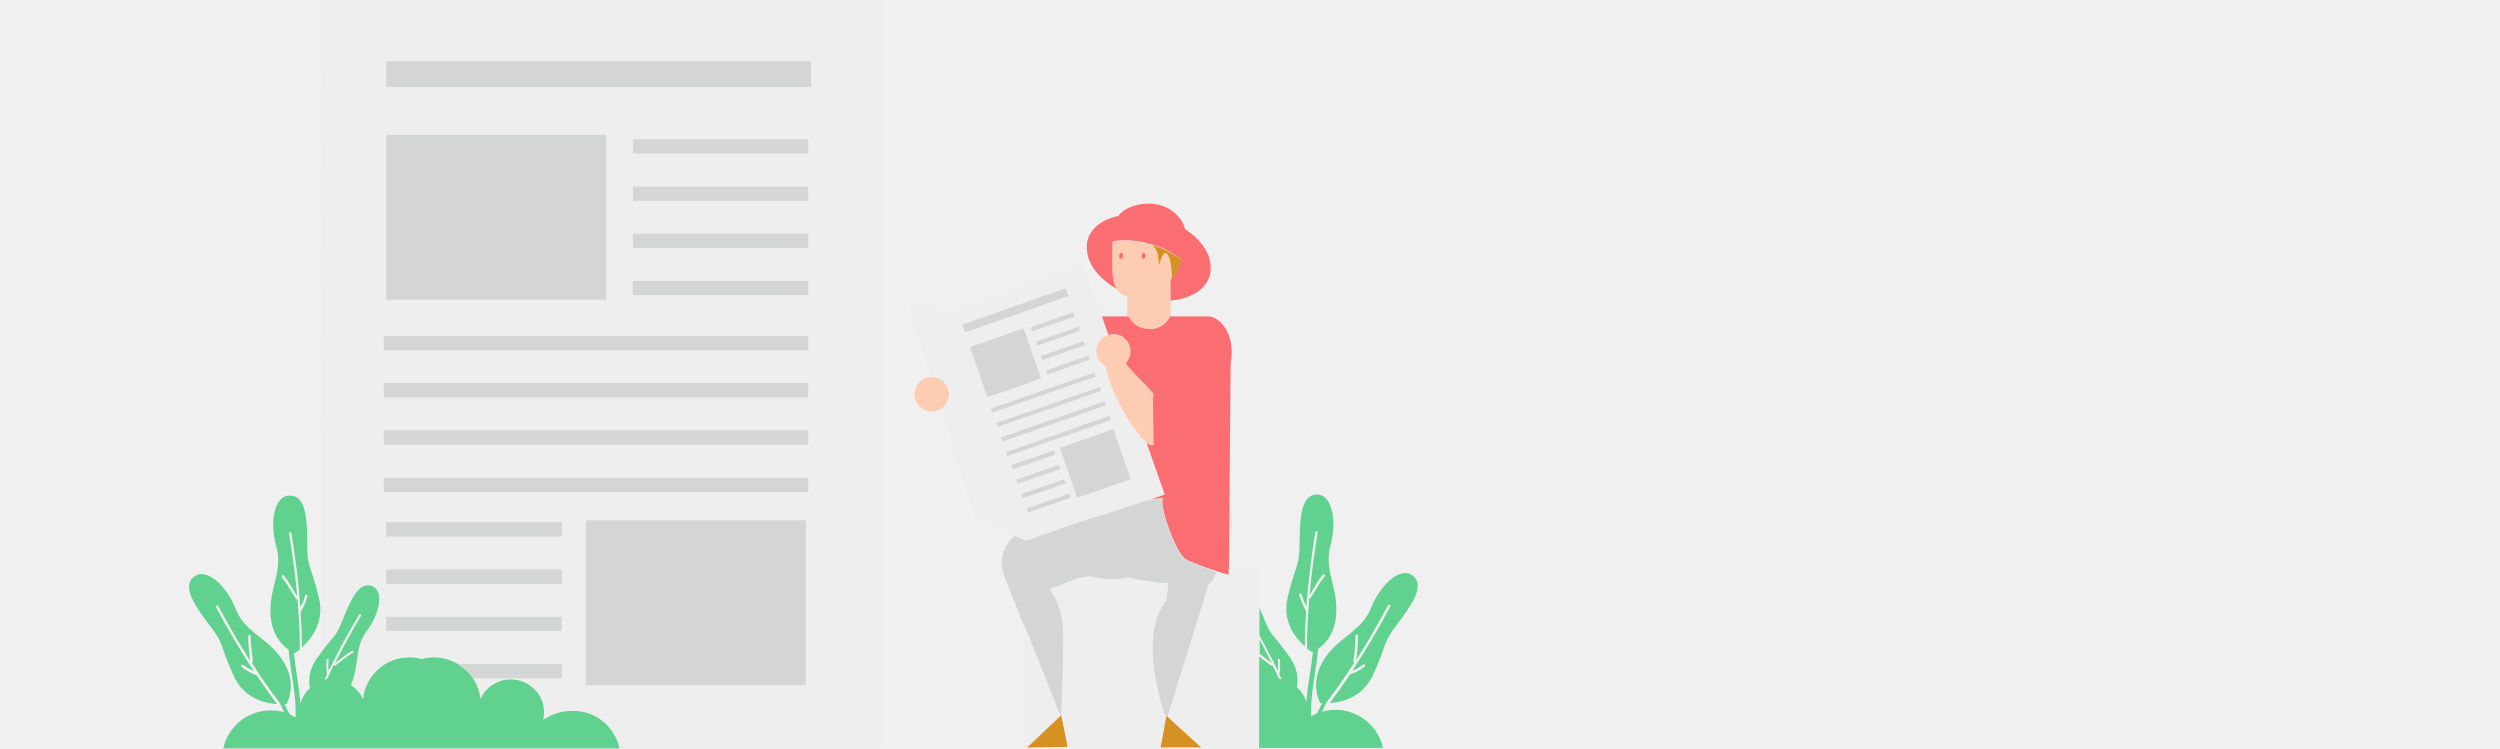
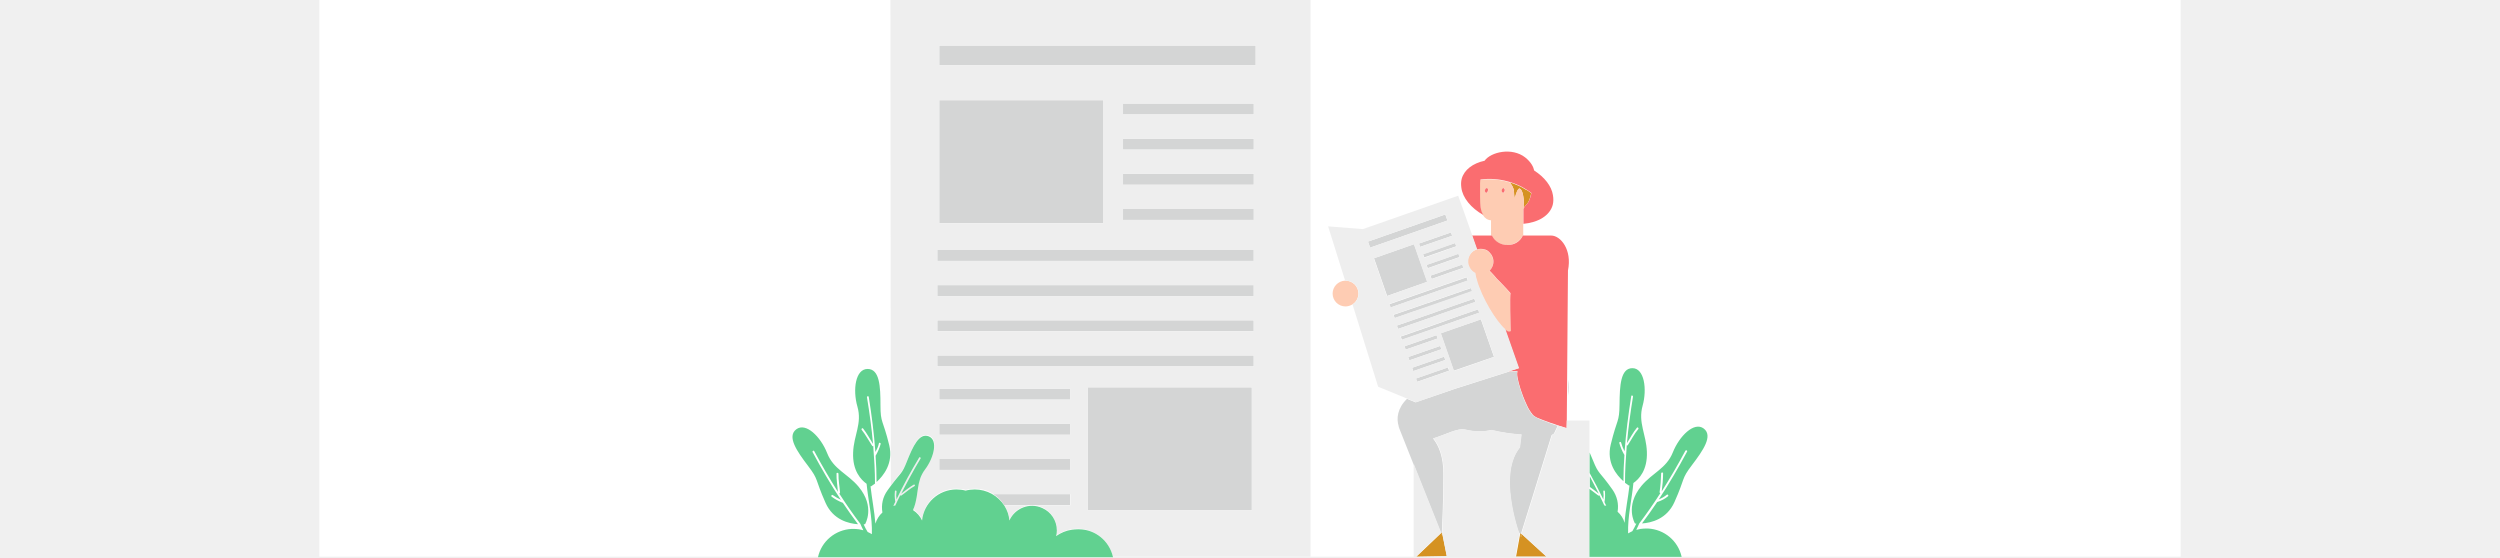
- <svg xmlns="http://www.w3.org/2000/svg" version="1.1" id="Layer_1" x="0px" y="0px" viewBox="0 0 953 285.3" style="enable-background:new 0 0 953 285.3;" xml:space="preserve">
+ <svg xmlns="http://www.w3.org/2000/svg" version="1.1" x="0px" y="0px" viewBox="0 0 1280 285.3" style="enable-background:new 0 0 1280 285.3;" xml:space="preserve">
  <style type="text/css">
- 	.st0{fill:#D59222;}
- 	.st1{fill:#FECCB3;}
- 	.st2{fill:#FA6D70;}
- 	.st3{fill:#D4D5D5;}
- 	.st4{fill:#EEEEEE;}
- 	.st5{fill:#61D190;}
+ 	.st0{fill:#FFFFFF;}
+ 	.st1{fill:#D59222;}
+ 	.st2{fill:#FECCB3;}
+ 	.st3{fill:#FA6D70;}
+ 	.st4{fill:#D4D5D5;}
+ 	.st5{fill:#EEEEEE;}
+ 	.st6{fill:#61D190;}
</style>
-   <path id="color_6" class="st0" d="M445,274.9l0.4-1.4l12.7,11.6h-15.7l2.1-11.6C444.8,274.4,445,274.9,445,274.9z M444.5,273.5  c0.3,0.9,0.5,1.4,0.5,1.4l0.4-1.4l-0.8-0.7L444.5,273.5z M447.8,101.1c0,1.8-0.4,3.6-1.2,5.2c0.8-1.6,2-1.5,3.1-5.1  c0.2-0.8,0.4-1.5,0.6-2.3c-0.8-0.6-1.6-1.2-2.5-1.7V101.1z M444.5,96.6c2.3,1.3,2.1,9.7,2.1,9.7c0.8-1.6,1.2-3.4,1.2-5.2v-3.8  c-2.6-1.7-5.5-3-8.5-3.9c2.1,2.5,2.2,4.3,2.2,5.4c0,0.9,0.1,1.8,0.3,2.7h0.1C442.2,100.5,443.3,95.9,444.5,96.6z M404.8,273.7  l0.1,0.1l-0.1-0.5V273.7z M404.2,272.7l-0.4,0.4c0.3,0.2,0.5,0.3,0.8,0.5L404.2,272.7z M404.8,273.9l-0.1-0.2  c-0.3-0.2-0.5-0.3-0.8-0.5l-12.5,11.9l15.7-0.3l-2.2-11l-0.1-0.1V273.9z M404.8,273.7v-0.4l-0.2-0.8l-0.3,0.3L404.8,273.7z   M404.8,273.9v-0.2c-0.1,0-0.1,0-0.1-0.1l0,0L404.8,273.9z" />
-   <path id="color_5" class="st1" d="M444.5,96.6c-1.2-0.7-2.5,3.9-2.7,4.8l0,0c-0.2-0.9-0.3-1.7-0.3-2.6c0-1.1-0.1-2.8-2.2-5.4  l-1.1-0.3c-4.6-1.3-9.3-1.6-14-1c-0.1,0.6-0.2,1.3-0.2,1.9v7.1c0,3.6,0.2,6.9,1.6,9.1c0.9,1.5,2.4,2.5,4.1,2.6v7.8h0.4  c1.4,3.1,4.5,5,7.9,4.8c3.4,0.1,6.5-1.8,7.9-4.8h0.3v-13.5c0.2-0.2,0.3-0.5,0.4-0.8C446.6,106.3,446.8,97.9,444.5,96.6z M427.2,98.7  c-0.4,0-0.7-0.6-0.6-1.3c0.1-0.7,0.4-1.2,0.9-1.1s0.7,0.6,0.6,1.3S427.8,98.7,427.2,98.7z M435.9,98.7c-0.4,0-0.7-0.6-0.6-1.3  c0.1-0.7,0.4-1.2,0.9-1.1s0.7,0.6,0.6,1.3C436.7,98.3,436.2,98.7,435.9,98.7L435.9,98.7z M361.8,150.3c0,2.3-1.2,4.4-3.1,5.6  c-1.1,0.6-2.3,1-3.5,1c-3.6,0-6.6-2.9-6.6-6.6l0,0l0,0c0-3.5,2.8-6.4,6.3-6.6h0.3C358.8,143.7,361.7,146.6,361.8,150.3L361.8,150.3  L361.8,150.3z M439.8,169.7c-0.5,0.3-1,0.3-1.5,0.1c-0.4-0.2-0.9-0.6-1.5-1c-4.7-4-12.1-16.1-14.6-25.3c-0.3-1.2-0.6-2.4-0.8-3.6  c-0.5-0.2-0.9-0.5-1.3-0.8c-2.8-2.3-3.2-6.4-0.9-9.2l0,0l0.1-0.1c0.7-1,1.8-1.7,3-2c1.3-0.4,2.8-0.4,4.1,0c0.8,0.2,1.5,0.6,2.1,1.2  c0.4,0.4,0.8,0.8,1.1,1.2c0.3,0.5,0.6,1,0.8,1.5c0.9,2.2,0.4,4.7-1.1,6.5c-0.1,0.2-0.3,0.3-0.4,0.5c2,2,3.7,4.1,3.7,4.1  s3.7,3.6,7,7.4C439.4,152.2,439.7,165.9,439.8,169.7L439.8,169.7z" />
-   <path id="color_4" class="st2" d="M425.7,110.1c-6.4-3.6-10.7-8.9-11.3-14.1l0,0c-0.2-1.5-0.2-3,0.2-4.5c1.3-4.6,5.7-7.9,11.7-9.2  c3.2-4.5,14-7,20.8-1.7c3,2.4,4.2,4.8,4.6,6.7c5.3,3.4,8.9,8,9.6,12.6c0.3,1.7,0.3,3.4-0.1,5c-1.5,5.5-7.4,9-15,9.7V107  c0.2-0.2,0.3-0.5,0.4-0.8c0.8-1.6,2-1.5,3.1-5.1c0.2-0.8,0.4-1.5,0.6-2.3c-0.8-0.6-1.6-1.2-2.5-1.7c-2.6-1.7-5.5-3-8.5-3.9l-1.1-0.3  c-4.6-1.3-9.3-1.6-14-1c-0.1,0.6-0.2,1.3-0.2,1.9v7.1C424,104.7,424.3,108,425.7,110.1z M460.5,120.6H446c-1.4,3.1-4.5,5-7.9,4.8  c-3.4,0.1-6.5-1.8-7.9-4.8h-10.3l0.5,1.4l2,5.7c1.3-0.4,2.8-0.4,4.1,0c0.8,0.2,1.5,0.6,2.1,1.2c0.4,0.4,0.8,0.8,1.1,1.2  c0.3,0.5,0.6,1,0.8,1.5c0.9,2.2,0.4,4.7-1.1,6.5c-0.1,0.2-0.3,0.3-0.4,0.5c2,2,3.7,4.1,3.7,4.1s3.7,3.6,7,7.4  c-0.4,2,0,15.6,0.1,19.4c-0.5,0.3-1,0.3-1.5,0.1c-0.4-0.2-0.9-0.6-1.5-1l6.6,18.8l0.4,1.1l-5.2,1.7l4.6-0.3c0,0.4,0,0.9-0.1,1.3  c-0.1,2.1,1.2,6.9,2.9,11.4c0.6,1.6,1.3,3.2,2,4.7c0.8,1.9,1.9,3.6,3.2,5.2c0.9,0.8,2,1.4,3.2,1.8c0.6,0.3,1.3,0.5,2,0.8  c1.1,0.4,2.3,0.9,3.5,1.3c1.6,0.5,3.1,1,4.4,1.5c2.4,0.8,4.2,1.3,4.2,1.3v-4l0.6-76.7C471.2,127.8,465.2,120.6,460.5,120.6z   M435.8,98.7c0.4,0,0.8-0.5,0.9-1.1c0.1-0.5-0.1-1.1-0.6-1.3c-0.4-0.1-0.8,0.5-0.9,1.1C435.1,97.9,435.4,98.5,435.8,98.7z   M427.5,96.3c-0.4,0-0.8,0.5-0.9,1.1c-0.1,0.5,0.1,1.1,0.6,1.3c0.4,0.1,0.8-0.5,0.9-1.1C428.2,97,428,96.3,427.5,96.3z" />
-   <path id="color_3" class="st3" d="M456.3,215.3c-0.7-0.3-1.4-0.5-2-0.8c-1.1-0.5-2.2-1.1-3.2-1.8c-1.3-1.6-2.4-3.3-3.2-5.2  c-0.8-1.5-1.4-3.1-2-4.7c-1.7-4.6-3-9.3-2.9-11.4c0-0.4,0-0.9,0.1-1.3l-4.6,0.3l-10.7,3.4l-7.2,2.3l-9.4,3L391,206l-4.3-1.8  c-4.9,4.7-5.6,10.2-4.2,14.2l0,0v0.1c0.1,0.3,0.3,0.7,0.4,1c-0.4-0.8-0.9-2-0.9-2l7.9,19.9l14.1,35.4l0.3-0.3l0.2,0.8  c0.1-3,0.9-18.3,0.8-30.8c0-8.6-2.3-14.3-5.3-18c6.4-1.9,12.6-5.5,16.5-4.5c4.4,1.1,9,1.2,13.4,0.2c5,1.2,10.1,2,15.3,2.3  c-0.3,2.5-0.6,4.8-0.8,6.6c-3.1,3.8-5.3,9.6-5.2,18.4c0,1.4,0.1,2.9,0.2,4.3c0.7,7.4,2.3,14.6,4.7,21.6l0.1-0.7l0.8,0.7l7.1-22.8  l8.6-27.8l1.2-0.8c0,0,0.8-1.5,1.9-4c-1.3-0.4-2.9-0.9-4.4-1.5C458.7,216.2,457.5,215.7,456.3,215.3z M383.2,219.7  c0,0.1,0.1,0.2,0.1,0.3S383.3,220,383.2,219.7L383.2,219.7z M469.1,202.6v-8.3C469.6,197.1,469.6,199.8,469.1,202.6z M407.4,112.9  l-39.6,13.9l-1.1-3.1l39.6-13.9L407.4,112.9z M392.8,124.7l16.4-5.7l0.6,1.7l-16.4,5.7L392.8,124.7z M408.7,125.3l2.5-0.9l0.6,1.7  l-4.1,1.4l-1.2,0.4l-11.1,3.9l-0.6-1.7l13.4-4.7L408.7,125.3z M407.1,132l5.9-2.1l0.6,1.7l-6.1,2.1l-5.4,1.9l-4.8,1.7l-0.6-1.7  l6.7-2.3L407.1,132z M408.5,137.7l6.5-2.3l0.6,1.7l-6.7,2.3l-5.6,2l-4,1.4l-0.6-1.7l3.8-1.3L408.5,137.7z M401.8,171.6l0.6,1.7  L386,179l-0.6-1.7L401.8,171.6z M387.9,184.5l-0.6-1.7l16.4-5.7l0.6,1.7L387.9,184.5z M389.9,190l-0.6-1.7l16.4-5.7l0.6,1.7  L389.9,190z M391.8,195.5l-0.6-1.7l16.4-5.7l0.6,1.7L391.8,195.5z M407.5,147.2l-29.1,10.2l-0.2,0.1v-0.1l-0.6-1.6l28.6-10l3.8-1.3  l7.2-2.5l0.6,1.7l-7.4,2.6L407.5,147.2z M388,160.2l-7.7,2.7l-0.6-1.7l5.3-1.8l12.1-4.2h0.1l14.1-4.9l0.3-0.1l7.8-2.7l0.4,1.2  l0.2,0.5l-0.6,0.2l-6.3,2.2l-1,0.4l-12.9,4.5l-0.6,0.2L388,160.2z M382,168.4l-0.6-1.7l13.8-4.8l4.9-1.7l2.5-0.9l10-3.5l8.4-2.9  l0.6,1.7l-8.6,3l-9.2,3.2l-3.3,1.2l-1.4,0.5L382,168.4z M414,161.5l9-3.1l0.6,1.7l-9.1,3.2L384,174l-0.6-1.7l1.3-0.4l16-5.6  L414,161.5z M397,144.3l-20,7l-0.2,0.1l-0.4,0.1l-0.1-0.2v-0.1l-6.6-19l20.5-7.2L397,144.3z M415.2,166.7l9.2-3.2l6.7,19.2  l-11.3,3.9l-9.3,3.2l-6.7-19.2L415.2,166.7z M147.2,23.3h162v10h-162L147.2,23.3L147.2,23.3z M241.2,53h67v5.6h-67L241.2,53  L241.2,53z M241.2,71h67v5.6h-67L241.2,71L241.2,71z M241.2,89h67v5.6h-67L241.2,89L241.2,89z M241.2,107h67v5.6h-67L241.2,107  L241.2,107z M147.2,199h67v5.6h-67V199z M147.2,217h67v5.6h-67V217z M147.2,235h67v5.6h-67V235z M174.9,253h39.3v5.6h-33.8  C179,256.3,177.1,254.4,174.9,253z M146.2,128h162v5.6h-162L146.2,128L146.2,128z M146.2,146h162v5.6h-162L146.2,146L146.2,146z   M146.2,164h162v5.6h-162L146.2,164L146.2,164z M146.2,182h162v5.6h-162L146.2,182L146.2,182z M231.2,114.3h-84v-63h84V114.3z   M223.2,198.3h84v63h-84L223.2,198.3L223.2,198.3z" />
-   <path id="color_2" class="st4" d="M468.5,215.3h11.6v70h-90v-48l14.1,35.4l-0.4,0.4L391.3,285l15.7-0.3l-2.2-11l-0.1-0.5  c0.1-3,0.9-18.3,0.8-30.8c0-8.6-2.3-14.3-5.3-18c6.4-1.9,12.6-5.5,16.5-4.5c4.4,1.1,9,1.2,13.4,0.2c5,1.2,10.1,2,15.3,2.3  c-0.3,2.5-0.6,4.8-0.8,6.6c-3.1,3.8-5.3,9.6-5.2,18.4c0,1.4,0.1,2.9,0.2,4.3c0.7,7.4,2.3,14.6,4.7,21.6l-2.1,11.6H458l-12.7-11.6  l7.1-22.8l8.6-27.8l1.2-0.8c0,0,0.8-1.5,1.9-4c2.4,0.8,4.2,1.3,4.2,1.3L468.5,215.3z M391.2,206l-4.3-1.8l-15.1-6.2l-13.1-42.1  c3.1-1.9,4-6,2.1-9.1c-1.2-1.9-3.3-3.1-5.6-3.1h-0.3l-8.7-27.8l17.8,1.4l48.8-17.1l7.2,20.3l0.5,1.4l2,5.7c-3.4,1-5.3,4.7-4.3,8.1  c0,0.1,0,0.2,0.1,0.2c0.4,1.2,1.1,2.2,2,3c0.4,0.3,0.8,0.6,1.3,0.8c0.1,1.2,0.4,2.4,0.8,3.6c2.5,9.1,9.9,21.3,14.6,25.3l6.6,18.8  l0.4,1.1l-5.2,1.7l-10.7,3.4l-7.2,2.3l-9.4,3L391.2,206z M419.7,148.6l-0.4-1.2l-7.8,2.7l-0.3,0.1l-14.1,4.9H397l-12.1,4.2l-5.3,1.8  l0.6,1.7l7.7-2.7l10.4-3.6l0.6-0.2l12.9-4.5l1-0.4l6.3-2.2l0.6-0.2V148.6z M431.2,182.7l-6.7-19.2l-9.2,3.2l-11.3,4l6.7,19.2  l9.3-3.2L431.2,182.7z M407.7,188.1l-16.4,5.7l0.6,1.7l16.4-5.7L407.7,188.1z M414.5,163.3l9.1-3.2l-0.6-1.7l-9,3.1l-13.4,4.7  l-16,5.6l-1.3,0.4l0.6,1.7L414.5,163.3z M401.8,171.6l-16.4,5.7l0.6,1.7l16.4-5.7L401.8,171.6z M421.1,152.9l-8.4,2.9l-10,3.5  l-2.5,0.9l-4.9,1.7l-13.8,4.8l0.6,1.7l17.2-6l1.4-0.5l3.3-1.2l9.2-3.2l8.6-3L421.1,152.9z M396.9,144.3l-6.7-19.2l-20.5,7.2l6.6,19  v0.1l0.1,0.2l0.4-0.1l0.2-0.1L396.9,144.3z M407.7,127.6l4.1-1.4l-0.6-1.7l-2.5,0.9l-0.5,0.2l-13.4,4.7l0.6,1.7l11.1-3.9  L407.7,127.6z M409.8,120.7l-0.6-1.7l-16.4,5.7l0.6,1.7L409.8,120.7z M397.3,137.4l4.8-1.7l5.4-1.9l6.1-2.1L413,130l-5.9,2.1  l-3.7,1.3l-6.7,2.3L397.3,137.4z M398.6,141.2l0.6,1.7l4-1.4l5.6-2l6.7-2.3l-0.6-1.7l-6.5,2.3l-6,2.1L398.6,141.2z M407.4,112.9  l-1.1-3.1l-39.6,13.9l1.1,3.1L407.4,112.9z M378.2,157.4l0.2-0.1l29.1-10.2l2.9-1l7.4-2.6l-0.6-1.7l-7.2,2.5l-3.8,1.3l-28.6,10  l0.6,1.6V157.4z M387.9,184.5l16.4-5.7l-0.6-1.7l-16.4,5.7L387.9,184.5z M389.3,188.3l0.6,1.7l16.4-5.7l-0.6-1.7L389.3,188.3z   M134.2,248.1c-2.3,1.4-4.4,3-6.5,4.7c3.1-6.1,6.4-12.2,9.9-18c0.3-0.5-0.4-1-0.7-0.5c-4.2,7-8.1,14.1-11.6,21.4  c-0.2-1.4-0.2-2.7,0-4.1c0.1-0.5-0.8-0.6-0.8-0.1c-0.2,1.8-0.1,3.7,0.2,5.5v0.1c-0.3,0.6-0.6,1.3-0.9,1.9c0.3-0.1,0.7-0.1,1-0.2  c0.8-1.7,1.6-3.5,2.5-5.2c0.2,0.1,0.4,0.2,0.6,0.1c2.3-1.6,4.3-3.5,6.7-4.8C134.9,248.6,134.7,247.8,134.2,248.1z M122.2,0h215.1  v285H236.1c-1.9-8.1-8.9-13.9-17.2-14.3H218c-0.9,0-1.9,0.1-2.8,0.2c-3,0.4-5.8,1.6-8.2,3.3c0.2-0.9,0.4-1.9,0.4-2.9  c-0.1-7-5.8-12.7-12.8-12.6c-5,0-9.4,3-11.5,7.5c-0.2-2.7-1.1-5.2-2.5-7.5h33.8V253h-39.3c-2.9-1.9-6.2-2.8-9.6-2.8  c-1.6,0-3.2,0.2-4.7,0.6c-1.5-0.4-3.1-0.6-4.7-0.6c-9.1-0.1-16.8,6.8-17.6,15.9c-1-2.2-2.6-4-4.6-5.3c0.2-0.4,0.4-0.9,0.5-1.4  c2.5-7.2,0.9-13.3,5.6-19.4s6.8-15.1,1.9-17s-8.1,5.2-11.1,12.7c-2.8,6.9-3.1,5.5-8.4,12.8L122.2,0z M214.2,235h-67v5.6h67V235z   M214.2,217h-67v5.6h67V217z M214.2,199h-67v5.6h67V199z M307.2,198.3h-84v63h84V198.3z M308.2,107h-67v5.6h67V107z M308.2,89h-67  v5.6h67V89z M308.2,71h-67v5.6h67V71z M308.2,53h-67v5.6h67V53z M147.2,33.3h162v-10h-162L147.2,33.3L147.2,33.3z M147.2,114.3h84  v-63h-84V114.3z M146.2,133.6h162V128h-162L146.2,133.6L146.2,133.6z M146.2,151.6h162V146h-162L146.2,151.6L146.2,151.6z   M146.2,169.6h162V164h-162L146.2,169.6L146.2,169.6z M146.2,187.6h162V182h-162L146.2,187.6L146.2,187.6z" />
-   <path id="color_1" class="st5" d="M520.2,254.1c0.5-0.4-0.1-1.2-0.6-0.8c-1.2,1-2.6,1.8-4.1,2.4c5.2-7.9,10-16.1,14.5-24.5  c0.3-0.6-0.6-0.9-0.9-0.4c-3.8,7.1-7.8,14-12.1,20.8c0.4-3.1,0.7-6.2,0.7-9.3c0-0.6-1-0.5-1,0.1c-0.1,3.2-0.3,6.4-0.8,9.6  c0,0.2,0.2,0.5,0.4,0.5c-3.4,5.3-7,10.5-10.8,15.5c-0.4,1-0.9,2-1.4,3c0,0.1-0.1,0.2-0.1,0.3c0.7-0.2,1.4-0.3,2.2-0.5  c0.9-0.1,1.9-0.2,2.8-0.2h0.9c8.4,0.4,15.5,6.3,17.3,14.5H480v-34.8c1.5,1.1,3,2.3,4.5,3.4c0.2,0.1,0.5,0.1,0.6-0.1  c0.9,1.7,1.7,3.5,2.5,5.2c0.3,0,0.7,0.1,1,0.2c-0.3-0.6-0.6-1.3-0.9-1.9V257c0.3-1.8,0.4-3.7,0.2-5.5c-0.1-0.5-0.9-0.5-0.8,0.1  c0.2,1.4,0.2,2.7,0,4.1c-2.2-4.6-4.5-9-7-13.5v-10.5c0.6,1.3,1.1,2.6,1.7,4c3,7.5,3.1,5.2,10,15c2.3,3.3,3.3,7.3,2.6,11.3  c1.7,1.5,3,3.5,3.6,5.7c0.4-6.4,1.8-12.8,2.5-19.2c-0.1,0.1-0.2,0.1-0.3,0.1c0,0-0.8-0.5-2-1.4c0-6.4,0.4-12.8,0.9-19.2  c0.2,0.1,0.5,0.1,0.6-0.1v-0.1c1.8-2.7,3.2-5.6,5.3-8.1c0.4-0.5-0.3-1.2-0.7-0.7c-2,2.4-3.4,5.2-5.1,7.9c0.7-8,1.8-15.9,3.1-23.8  c0.1-0.6-0.8-0.9-0.9-0.3c-1.5,9.4-2.7,18.8-3.4,28.2c-0.8-1.4-1.4-2.9-1.8-4.4c-0.1-0.6-1.1-0.4-0.9,0.3c0.6,2.1,1.4,4,2.5,5.9  l0.1,0.1c-0.3,4.5-0.5,9-0.5,13.5c-3.5-3.1-8.8-9.5-6.5-18.8c3.3-13.6,4.4-11.1,4.5-20.6s0.5-18.5,6.6-18.5s7.6,10.7,5.2,19.3  s1.9,14.6,2.2,23.5c0.4,9.4-4.1,14.1-6.9,16c-0.8,8.6-3,17.2-2.7,25.8c0.7-0.4,1.4-0.8,2.1-1.1c0-0.1,0-0.1,0.1-0.1l0,0  c0.7-1.2,1.4-2.5,2-3.8c-0.2,0-0.5,0-0.7-0.1c0,0-5.3-8.8,3.3-19.2c5.7-6.8,12.8-8.9,16.1-17.2s10.9-15.9,15.8-12.2  s-0.3,11.2-6,18.7s-3.3,6.3-9,19c-3.9,8.7-11.9,10.6-16.6,10.9c2.7-3.6,5.3-7.3,7.8-11h0.1C516.8,256.4,518.7,255.4,520.2,254.1z   M480.2,243.9v5.4c1.6,1.1,3.1,2.3,4.6,3.5C483.2,249.8,481.8,246.8,480.2,243.9z M236.1,285c0,0.1,0,0.2,0.1,0.3H85.1  c1.8-8.2,8.9-14.1,17.3-14.5h0.9c0.9,0,1.9,0.1,2.8,0.2c0.7,0.1,1.5,0.3,2.2,0.5c0-0.1-0.1-0.2-0.1-0.3c-0.5-1-1-2-1.4-3  c-3.8-5-7.4-10.2-10.8-15.5c0.2,0,0.4-0.3,0.4-0.5c-0.2-3.2-0.9-6.4-0.8-9.6c0-0.6-1-0.8-1-0.1c-0.1,3.1,0.5,6.2,0.7,9.3  C91,245,87,238.1,83.2,231c-0.1-0.2-0.4-0.4-0.6-0.2s-0.4,0.4-0.3,0.6l0,0c4.5,8.4,9.3,16.6,14.5,24.5c-1.4-0.7-2.8-1.5-4.1-2.4  c-0.5-0.4-1.1,0.4-0.6,0.8c1.7,1.3,3.6,2.3,5.6,3.1h0.1c2.5,3.7,5.1,7.4,7.8,11c-4.7-0.3-12.7-2.2-16.6-10.9  c-5.7-12.8-3.3-11.5-9-19s-10.9-15-6-18.7s12.5,3.8,15.8,12.2s10.4,10.4,16.1,17.2c8.7,10.4,3.3,19.2,3.3,19.2c-0.2,0-0.5,0-0.7,0.1  c0.6,1.3,1.2,2.6,2,3.8c0,0.1,0,0.1,0.1,0.1l0,0c0.7,0.3,1.4,0.7,2.1,1.1c0.3-8.7-1.9-17.2-2.7-25.8c-2.8-2-7.3-6.6-6.9-16  c0.3-8.9,4.7-14.8,2.2-23.5s-1-19.3,5.2-19.3s6.6,9,6.6,18.5s1.2,7,4.5,20.6c2.2,9.2-3,15.6-6.5,18.8c0-4.5-0.2-9-0.5-13.5l0.1-0.1  c1.1-1.9,1.9-3.8,2.5-5.9c0.1-0.6-0.8-0.9-0.9-0.3c-0.3,1.6-1,3-1.8,4.4c-0.7-9.5-1.9-18.9-3.4-28.2c-0.1-0.6-1.1-0.4-0.9,0.3  c1.3,7.9,2.4,15.8,3.1,23.8c-1.7-2.6-3.1-5.4-5.1-7.9c-0.4-0.5-1.1,0.2-0.7,0.7c2,2.5,3.5,5.4,5.3,8.1c0.2,0.3,0.4,0.3,0.6,0.2  c0.5,6.4,0.9,12.8,0.9,19.2c-1.2,0.9-2,1.4-2,1.4c-0.1,0-0.2,0-0.3-0.1c0.7,6.4,2,12.8,2.5,19.2c0.7-2.2,1.9-4.2,3.6-5.7  c-0.7-4,0.2-8,2.6-11.3c0.6-0.8,1.1-1.5,1.6-2.2c5.4-7.3,5.7-5.9,8.4-12.8c3-7.5,6.2-14.6,11.1-12.7s2.7,10.9-1.9,17  s-3,12.2-5.6,19.4c-0.2,0.4-0.4,0.9-0.5,1.4c2,1.3,3.6,3.1,4.6,5.3c0.9-9,8.5-15.9,17.6-15.9c1.6,0,3.2,0.2,4.7,0.6  c1.5-0.4,3.1-0.6,4.7-0.6c6.2,0,11.9,3.2,15.2,8.4c1.4,2.3,2.3,4.8,2.5,7.5c2.9-6.4,10.4-9.3,16.8-6.4c4.6,2,7.5,6.5,7.5,11.5  c0,1-0.1,2-0.4,2.9c2.4-1.7,5.2-2.9,8.2-3.3c0.9-0.1,1.9-0.2,2.8-0.2h0.9C227.1,271.1,234.2,276.9,236.1,285z M124.6,257.1  c-0.3,0.6-0.6,1.3-0.9,1.9c0.3-0.1,0.7-0.1,1-0.2c0.8-1.7,1.6-3.5,2.5-5.2c0.2,0.1,0.4,0.2,0.6,0.1c2.3-1.6,4.3-3.5,6.7-4.8  c0.5-0.3,0.1-1-0.3-0.8c-2.3,1.4-4.4,3-6.5,4.7c3.1-6.1,6.4-12.2,9.9-18c0.3-0.5-0.4-1-0.7-0.5c-4.2,7-8.1,14.1-11.6,21.4  c-0.2-1.4-0.2-2.7,0-4.1c0.1-0.5-0.8-0.6-0.8-0.1c-0.2,1.8-0.1,3.7,0.2,5.5C124.6,257,124.5,257,124.6,257.1L124.6,257.1  L124.6,257.1z" />
+   <g id="Layer_1">
+     <rect x="163.5" class="st0" width="953" height="285" />
+     <g>
+       <path id="color_6" class="st1" d="M778.8,274.9l0.4-1.4l12.7,11.6h-15.7l2.1-11.6C778.5,274.4,778.8,274.9,778.8,274.9z     M778.2,273.5c0.3,0.9,0.5,1.4,0.5,1.4l0.4-1.4l-0.8-0.7L778.2,273.5z M781.5,101.1c0,1.8-0.4,3.6-1.2,5.2c0.8-1.6,2-1.5,3.1-5.1    c0.2-0.8,0.4-1.5,0.6-2.3c-0.8-0.6-1.6-1.2-2.5-1.7V101.1z M778.2,96.6c2.3,1.3,2.1,9.7,2.1,9.7c0.8-1.6,1.2-3.4,1.2-5.2v-3.8    c-2.6-1.7-5.5-3-8.5-3.9c2.1,2.5,2.2,4.3,2.2,5.4c0,0.9,0.1,1.8,0.3,2.7h0.1C776,100.5,777,95.9,778.2,96.6z M738.5,273.7l0.1,0.1    l-0.1-0.5V273.7z M738,272.7l-0.4,0.4c0.3,0.2,0.5,0.3,0.8,0.5L738,272.7z M738.5,273.9l-0.1-0.2c-0.3-0.2-0.5-0.3-0.8-0.5    l-12.5,11.9l15.7-0.3l-2.2-11l-0.1-0.1V273.9z M738.5,273.7v-0.4l-0.2-0.8l-0.3,0.3L738.5,273.7z M738.5,273.9v-0.2    c-0.1,0-0.1,0-0.1-0.1l0,0L738.5,273.9z" />
+       <path id="color_5" class="st2" d="M778.2,96.6c-1.2-0.7-2.5,3.9-2.7,4.8l0,0c-0.2-0.9-0.3-1.7-0.3-2.6c0-1.1-0.1-2.8-2.2-5.4    l-1.1-0.3c-4.6-1.3-9.3-1.6-14-1c-0.1,0.6-0.2,1.3-0.2,1.9v7.1c0,3.6,0.2,6.9,1.6,9.1c0.9,1.5,2.4,2.5,4.1,2.6v7.8h0.4    c1.4,3.1,4.5,5,7.9,4.8c3.4,0.1,6.5-1.8,7.9-4.8h0.3v-13.5c0.2-0.2,0.3-0.5,0.4-0.8C780.3,106.3,780.5,97.9,778.2,96.6z M761,98.7    c-0.4,0-0.7-0.6-0.6-1.3c0.1-0.7,0.4-1.2,0.9-1.1s0.7,0.6,0.6,1.3C761.8,98.3,761.5,98.7,761,98.7z M769.6,98.7    c-0.4,0-0.7-0.6-0.6-1.3c0.1-0.7,0.4-1.2,0.9-1.1s0.7,0.6,0.6,1.3S770,98.7,769.6,98.7L769.6,98.7z M695.5,150.3    c0,2.3-1.2,4.4-3.1,5.6c-1.1,0.6-2.3,1-3.5,1c-3.6,0-6.6-2.9-6.6-6.6l0,0l0,0c0-3.5,2.8-6.4,6.3-6.6h0.3    C692.5,143.7,695.5,146.6,695.5,150.3L695.5,150.3L695.5,150.3z M773.5,169.7c-0.5,0.3-1,0.3-1.5,0.1c-0.4-0.2-0.9-0.6-1.5-1    c-4.7-4-12.1-16.1-14.6-25.3c-0.3-1.2-0.6-2.4-0.8-3.6c-0.5-0.2-0.9-0.5-1.3-0.8c-2.8-2.3-3.2-6.4-0.9-9.2l0,0l0.1-0.1    c0.7-1,1.8-1.7,3-2c1.3-0.4,2.8-0.4,4.1,0c0.8,0.2,1.5,0.6,2.1,1.2c0.4,0.4,0.8,0.8,1.1,1.2c0.3,0.5,0.6,1,0.8,1.5    c0.9,2.2,0.4,4.7-1.1,6.5c-0.1,0.2-0.3,0.3-0.4,0.5c2,2,3.7,4.1,3.7,4.1s3.7,3.6,7,7.4C773.1,152.2,773.5,165.9,773.5,169.7    L773.5,169.7z" />
+       <path id="color_4" class="st3" d="M759.5,110.1c-6.4-3.6-10.7-8.9-11.3-14.1l0,0c-0.2-1.5-0.2-3,0.2-4.5c1.3-4.6,5.7-7.9,11.7-9.2    c3.2-4.5,14-7,20.8-1.7c3,2.4,4.2,4.8,4.6,6.7c5.3,3.4,8.9,8,9.6,12.6c0.3,1.7,0.3,3.4-0.1,5c-1.5,5.5-7.4,9-15,9.7V107    c0.2-0.2,0.3-0.5,0.4-0.8c0.8-1.6,2-1.5,3.1-5.1c0.2-0.8,0.4-1.5,0.6-2.3c-0.8-0.6-1.6-1.2-2.5-1.7c-2.6-1.7-5.5-3-8.5-3.9    l-1.1-0.3c-4.6-1.3-9.3-1.6-14-1c-0.1,0.6-0.2,1.3-0.2,1.9v7.1C757.8,104.7,758,108,759.5,110.1z M794.2,120.6h-14.5    c-1.4,3.1-4.5,5-7.9,4.8c-3.4,0.1-6.5-1.8-7.9-4.8h-10.3l0.5,1.4l2,5.7c1.3-0.4,2.8-0.4,4.1,0c0.8,0.2,1.5,0.6,2.1,1.2    c0.4,0.4,0.8,0.8,1.1,1.2c0.3,0.5,0.6,1,0.8,1.5c0.9,2.2,0.4,4.7-1.1,6.5c-0.1,0.2-0.3,0.3-0.4,0.5c2,2,3.7,4.1,3.7,4.1    s3.7,3.6,7,7.4c-0.4,2,0,15.6,0.1,19.4c-0.5,0.3-1,0.3-1.5,0.1c-0.4-0.2-0.9-0.6-1.5-1l6.6,18.8l0.4,1.1l-5.2,1.7l4.6-0.3    c0,0.4,0,0.9-0.1,1.3c-0.1,2.1,1.2,6.9,2.9,11.4c0.6,1.6,1.3,3.2,2,4.7c0.8,1.9,1.9,3.6,3.2,5.2c0.9,0.8,2,1.4,3.2,1.8    c0.6,0.3,1.3,0.5,2,0.8c1.1,0.4,2.3,0.9,3.5,1.3c1.6,0.5,3.1,1,4.4,1.5c2.4,0.8,4.2,1.3,4.2,1.3v-4l0.6-76.7    C805,127.8,799,120.6,794.2,120.6z M769.5,98.7c0.4,0,0.8-0.5,0.9-1.1c0.1-0.5-0.1-1.1-0.6-1.3c-0.4-0.1-0.8,0.5-0.9,1.1    C768.8,97.9,769.1,98.5,769.5,98.7z M761.2,96.3c-0.4,0-0.8,0.5-0.9,1.1c-0.1,0.5,0.1,1.1,0.6,1.3c0.4,0.1,0.8-0.5,0.9-1.1    C762,97,761.8,96.3,761.2,96.3z" />
+       <path id="color_3" class="st4" d="M790,215.3c-0.7-0.3-1.4-0.5-2-0.8c-1.1-0.5-2.2-1.1-3.2-1.8c-1.3-1.6-2.4-3.3-3.2-5.2    c-0.8-1.5-1.4-3.1-2-4.7c-1.7-4.6-3-9.3-2.9-11.4c0-0.4,0-0.9,0.1-1.3l-4.6,0.3l-10.7,3.4l-7.2,2.3l-9.4,3l-20.2,6.9l-4.3-1.8    c-4.9,4.7-5.6,10.2-4.2,14.2l0,0v0.1c0.1,0.3,0.3,0.7,0.4,1c-0.4-0.8-0.9-2-0.9-2l7.9,19.9l14.1,35.4l0.3-0.3l0.2,0.8    c0.1-3,0.9-18.3,0.8-30.8c0-8.6-2.3-14.3-5.3-18c6.4-1.9,12.6-5.5,16.5-4.5c4.4,1.1,9,1.2,13.4,0.2c5,1.2,10.1,2,15.3,2.3    c-0.3,2.5-0.6,4.8-0.8,6.6c-3.1,3.8-5.3,9.6-5.2,18.4c0,1.4,0.1,2.9,0.2,4.3c0.7,7.4,2.3,14.6,4.7,21.6l0.1-0.7l0.8,0.7l7.1-22.8    l8.6-27.8l1.2-0.8c0,0,0.8-1.5,1.9-4c-1.3-0.4-2.9-0.9-4.4-1.5C792.5,216.2,791.2,215.7,790,215.3z M717,219.7    c0,0.1,0.1,0.2,0.1,0.3S717,220,717,219.7L717,219.7z M802.8,202.6v-8.3C803.3,197.1,803.3,199.8,802.8,202.6z M741.1,112.9    l-39.6,13.9l-1.1-3.1l39.6-13.9L741.1,112.9z M726.5,124.7l16.4-5.7l0.6,1.7l-16.4,5.7L726.5,124.7z M742.5,125.3l2.5-0.9l0.6,1.7    l-4.1,1.4l-1.2,0.4l-11.1,3.9l-0.6-1.7l13.4-4.7L742.5,125.3z M740.8,132l5.9-2.1l0.6,1.7l-6.1,2.1l-5.4,1.9l-4.8,1.7l-0.6-1.7    l6.7-2.3L740.8,132z M742.2,137.7l6.5-2.3l0.6,1.7l-6.7,2.3l-5.6,2l-4,1.4l-0.6-1.7l3.8-1.3L742.2,137.7z M735.5,171.6l0.6,1.7    l-16.4,5.7l-0.6-1.7L735.5,171.6z M721.6,184.5l-0.6-1.7l16.4-5.7l0.6,1.7L721.6,184.5z M723.6,190l-0.6-1.7l16.4-5.7l0.6,1.7    L723.6,190z M725.5,195.5l-0.6-1.7l16.4-5.7l0.6,1.7L725.5,195.5z M741.2,147.2l-29.1,10.2l-0.2,0.1v-0.1l-0.6-1.6l28.6-10    l3.8-1.3l7.2-2.5l0.6,1.7l-7.4,2.6L741.2,147.2z M721.8,160.2l-7.7,2.7l-0.6-1.7l5.3-1.8l12.1-4.2h0.1l14.1-4.9l0.3-0.1l7.8-2.7    l0.4,1.2l0.2,0.5l-0.6,0.2l-6.3,2.2l-1,0.4l-12.9,4.5l-0.6,0.2L721.8,160.2z M715.8,168.4l-0.6-1.7l13.8-4.8l4.9-1.7l2.5-0.9    l10-3.5l8.4-2.9l0.6,1.7l-8.6,3l-9.2,3.2l-3.3,1.2l-1.4,0.5L715.8,168.4z M747.8,161.5l9-3.1l0.6,1.7l-9.1,3.2L717.8,174l-0.6-1.7    l1.3-0.4l16-5.6L747.8,161.5z M730.8,144.3l-20,7l-0.2,0.1l-0.4,0.1l-0.1-0.2v-0.1l-6.6-19l20.5-7.2L730.8,144.3z M749,166.7    l9.2-3.2l6.7,19.2l-11.3,3.9l-9.3,3.2l-6.7-19.2L749,166.7z M480.9,23.3h162v10h-162V23.3L480.9,23.3z M574.9,53h67v5.6h-67    L574.9,53L574.9,53z M574.9,71h67v5.6h-67L574.9,71L574.9,71z M574.9,89h67v5.6h-67L574.9,89L574.9,89z M574.9,107h67v5.6h-67    L574.9,107L574.9,107z M480.9,199h67v5.6h-67V199z M480.9,217h67v5.6h-67V217z M480.9,235h67v5.6h-67V235z M508.6,253h39.3v5.6    h-33.8C512.8,256.3,510.8,254.4,508.6,253z M479.9,128h162v5.6h-162V128L479.9,128z M479.9,146h162v5.6h-162V146L479.9,146z     M479.9,164h162v5.6h-162V164L479.9,164z M479.9,182h162v5.6h-162V182L479.9,182z M564.9,114.3h-84v-63h84V114.3z M556.9,198.3h84    v63h-84L556.9,198.3L556.9,198.3z" />
+       <path id="color_2" class="st5" d="M802.2,215.3h11.6v70h-90v-48l14.1,35.4l-0.4,0.4L725,285l15.7-0.3l-2.2-11l-0.1-0.5    c0.1-3,0.9-18.3,0.8-30.8c0-8.6-2.3-14.3-5.3-18c6.4-1.9,12.6-5.5,16.5-4.5c4.4,1.1,9,1.2,13.4,0.2c5,1.2,10.1,2,15.3,2.3    c-0.3,2.5-0.6,4.8-0.8,6.6c-3.1,3.8-5.3,9.6-5.2,18.4c0,1.4,0.1,2.9,0.2,4.3c0.7,7.4,2.3,14.6,4.7,21.6l-2.1,11.6h15.8L779,273.3    l7.1-22.8l8.6-27.8l1.2-0.8c0,0,0.8-1.5,1.9-4c2.4,0.8,4.2,1.3,4.2,1.3L802.2,215.3z M725,206l-4.3-1.8l-15.1-6.2l-13.1-42.1    c3.1-1.9,4-6,2.1-9.1c-1.2-1.9-3.3-3.1-5.6-3.1h-0.3l-8.7-27.8l17.8,1.4l48.8-17.1l7.2,20.3l0.5,1.4l2,5.7c-3.4,1-5.3,4.7-4.3,8.1    c0,0.1,0,0.2,0.1,0.2c0.4,1.2,1.1,2.2,2,3c0.4,0.3,0.8,0.6,1.3,0.8c0.1,1.2,0.4,2.4,0.8,3.6c2.5,9.1,9.9,21.3,14.6,25.3l6.6,18.8    l0.4,1.1l-5.2,1.7l-10.7,3.4l-7.2,2.3l-9.4,3L725,206z M753.5,148.6l-0.4-1.2l-7.8,2.7l-0.3,0.1l-14.1,4.9h-0.1l-12.1,4.2    l-5.3,1.8l0.6,1.7l7.7-2.7l10.4-3.6l0.6-0.2l12.9-4.5l1-0.4l6.3-2.2l0.6-0.2V148.6z M765,182.7l-6.7-19.2l-9.2,3.2l-11.3,4    l6.7,19.2l9.3-3.2L765,182.7z M741.5,188.1l-16.4,5.7l0.6,1.7l16.4-5.7L741.5,188.1z M748.2,163.3l9.1-3.2l-0.6-1.7l-9,3.1    l-13.4,4.7l-16,5.6l-1.3,0.4l0.6,1.7L748.2,163.3z M735.5,171.6l-16.4,5.7l0.6,1.7l16.4-5.7L735.5,171.6z M754.8,152.9l-8.4,2.9    l-10,3.5l-2.5,0.9l-4.9,1.7l-13.8,4.8l0.6,1.7l17.2-6l1.4-0.5l3.3-1.2l9.2-3.2l8.6-3L754.8,152.9z M730.6,144.3l-6.7-19.2    l-20.5,7.2l6.6,19v0.1l0.1,0.2l0.4-0.1l0.2-0.1L730.6,144.3z M741.5,127.6l4.1-1.4l-0.6-1.7l-2.5,0.9l-0.5,0.2l-13.4,4.7l0.6,1.7    l11.1-3.9L741.5,127.6z M743.5,120.7l-0.6-1.7l-16.4,5.7l0.6,1.7L743.5,120.7z M731,137.4l4.8-1.7l5.4-1.9l6.1-2.1l-0.6-1.7    l-5.9,2.1l-3.7,1.3l-6.7,2.3L731,137.4z M732.3,141.2l0.6,1.7l4-1.4l5.6-2l6.7-2.3l-0.6-1.7l-6.5,2.3l-6,2.1L732.3,141.2z     M741.1,112.9l-1.1-3.1l-39.6,13.9l1.1,3.1L741.1,112.9z M712,157.4l0.2-0.1l29.1-10.2l2.9-1l7.4-2.6l-0.6-1.7l-7.2,2.5l-3.8,1.3    l-28.6,10l0.6,1.6V157.4z M721.6,184.5l16.4-5.7l-0.6-1.7l-16.4,5.7L721.6,184.5z M723,188.3l0.6,1.7l16.4-5.7l-0.6-1.7L723,188.3    z M467.9,248.1c-2.3,1.4-4.4,3-6.5,4.7c3.1-6.1,6.4-12.2,9.9-18c0.3-0.5-0.4-1-0.7-0.5c-4.2,7-8.1,14.1-11.6,21.4    c-0.2-1.4-0.2-2.7,0-4.1c0.1-0.5-0.8-0.6-0.8-0.1c-0.2,1.8-0.1,3.7,0.2,5.5v0.1c-0.3,0.6-0.6,1.3-0.9,1.9c0.3-0.1,0.7-0.1,1-0.2    c0.8-1.7,1.6-3.5,2.5-5.2c0.2,0.1,0.4,0.2,0.6,0.1c2.3-1.6,4.3-3.5,6.7-4.8C468.6,248.6,468.4,247.8,467.9,248.1z M455.9,0H671    v285H569.8c-1.9-8.1-8.9-13.9-17.2-14.3h-0.9c-0.9,0-1.9,0.1-2.8,0.2c-3,0.4-5.8,1.6-8.2,3.3c0.2-0.9,0.4-1.9,0.4-2.9    c-0.1-7-5.8-12.7-12.8-12.6c-5,0-9.4,3-11.5,7.5c-0.2-2.7-1.1-5.2-2.5-7.5h33.8V253h-39.3c-2.9-1.9-6.2-2.8-9.6-2.8    c-1.6,0-3.2,0.2-4.7,0.6c-1.5-0.4-3.1-0.6-4.7-0.6c-9.1-0.1-16.8,6.8-17.6,15.9c-1-2.2-2.6-4-4.6-5.3c0.2-0.4,0.4-0.9,0.5-1.4    c2.5-7.2,0.9-13.3,5.6-19.4s6.8-15.1,1.9-17c-4.9-1.9-8.1,5.2-11.1,12.7c-2.8,6.9-3.1,5.5-8.4,12.8L455.9,0z M547.9,235h-67v5.6    h67V235z M547.9,217h-67v5.6h67V217z M547.9,199h-67v5.6h67V199z M641,198.3h-84v63h84V198.3z M642,107h-67v5.6h67V107z M642,89    h-67v5.6h67V89z M642,71h-67v5.6h67V71z M642,53h-67v5.6h67V53z M480.9,33.3h162v-10h-162V33.3L480.9,33.3z M480.9,114.3h84v-63    h-84V114.3z M479.9,133.6h162V128h-162V133.6L479.9,133.6z M479.9,151.6h162V146h-162V151.6L479.9,151.6z M479.9,169.6h162V164    h-162V169.6L479.9,169.6z M479.9,187.6h162V182h-162V187.6L479.9,187.6z" />
+       <path id="color_1" class="st6" d="M854,254.1c0.5-0.4-0.1-1.2-0.6-0.8c-1.2,1-2.6,1.8-4.1,2.4c5.2-7.9,10-16.1,14.5-24.5    c0.3-0.6-0.6-0.9-0.9-0.4c-3.8,7.1-7.8,14-12.1,20.8c0.4-3.1,0.7-6.2,0.7-9.3c0-0.6-1-0.5-1,0.1c-0.1,3.2-0.3,6.4-0.8,9.6    c0,0.2,0.2,0.5,0.4,0.5c-3.4,5.3-7,10.5-10.8,15.5c-0.4,1-0.9,2-1.4,3c0,0.1-0.1,0.2-0.1,0.3c0.7-0.2,1.4-0.3,2.2-0.5    c0.9-0.1,1.9-0.2,2.8-0.2h0.9c8.4,0.4,15.5,6.3,17.3,14.5h-47.2v-34.8c1.5,1.1,3,2.3,4.5,3.4c0.2,0.1,0.5,0.1,0.6-0.1    c0.9,1.7,1.7,3.5,2.5,5.2c0.3,0,0.7,0.1,1,0.2c-0.3-0.6-0.6-1.3-0.9-1.9V257c0.3-1.8,0.4-3.7,0.2-5.5c-0.1-0.5-0.9-0.5-0.8,0.1    c0.2,1.4,0.2,2.7,0,4.1c-2.2-4.6-4.5-9-7-13.5v-10.5c0.6,1.3,1.1,2.6,1.7,4c3,7.5,3.1,5.2,10,15c2.3,3.3,3.3,7.3,2.6,11.3    c1.7,1.5,3,3.5,3.6,5.7c0.4-6.4,1.8-12.8,2.5-19.2c-0.1,0.1-0.2,0.1-0.3,0.1c0,0-0.8-0.5-2-1.4c0-6.4,0.4-12.8,0.9-19.2    c0.2,0.1,0.5,0.1,0.6-0.1v-0.1c1.8-2.7,3.2-5.6,5.3-8.1c0.4-0.5-0.3-1.2-0.7-0.7c-2,2.4-3.4,5.2-5.1,7.9c0.7-8,1.8-15.9,3.1-23.8    c0.1-0.6-0.8-0.9-0.9-0.3c-1.5,9.4-2.7,18.8-3.4,28.2c-0.8-1.4-1.4-2.9-1.8-4.4c-0.1-0.6-1.1-0.4-0.9,0.3c0.6,2.1,1.4,4,2.5,5.9    l0.1,0.1c-0.3,4.5-0.5,9-0.5,13.5c-3.5-3.1-8.8-9.5-6.5-18.8c3.3-13.6,4.4-11.1,4.5-20.6c0.1-9.5,0.5-18.5,6.6-18.5    c6.1,0,7.6,10.7,5.2,19.3c-2.4,8.6,1.9,14.6,2.2,23.5c0.4,9.4-4.1,14.1-6.9,16c-0.8,8.6-3,17.2-2.7,25.8c0.7-0.4,1.4-0.8,2.1-1.1    c0-0.1,0-0.1,0.1-0.1l0,0c0.7-1.2,1.4-2.5,2-3.8c-0.2,0-0.5,0-0.7-0.1c0,0-5.3-8.8,3.3-19.2c5.7-6.8,12.8-8.9,16.1-17.2    s10.9-15.9,15.8-12.2s-0.3,11.2-6,18.7s-3.3,6.3-9,19c-3.9,8.7-11.9,10.6-16.6,10.9c2.7-3.6,5.3-7.3,7.8-11h0.1    C850.5,256.4,852.5,255.4,854,254.1z M814,243.9v5.4c1.6,1.1,3.1,2.3,4.6,3.5C817,249.8,815.5,246.8,814,243.9z M569.8,285    c0,0.1,0,0.2,0.1,0.3H418.8c1.8-8.2,8.9-14.1,17.3-14.5h0.9c0.9,0,1.9,0.1,2.8,0.2c0.7,0.1,1.5,0.3,2.2,0.5c0-0.1-0.1-0.2-0.1-0.3    c-0.5-1-1-2-1.4-3c-3.8-5-7.4-10.2-10.8-15.5c0.2,0,0.4-0.3,0.4-0.5c-0.2-3.2-0.9-6.4-0.8-9.6c0-0.6-1-0.8-1-0.1    c-0.1,3.1,0.5,6.2,0.7,9.3c-4.3-6.8-8.3-13.7-12.1-20.8c-0.1-0.2-0.4-0.4-0.6-0.2c-0.2,0.2-0.4,0.4-0.3,0.6l0,0    c4.5,8.4,9.3,16.6,14.5,24.5c-1.4-0.7-2.8-1.5-4.1-2.4c-0.5-0.4-1.1,0.4-0.6,0.8c1.7,1.3,3.6,2.3,5.6,3.1h0.1    c2.5,3.7,5.1,7.4,7.8,11c-4.7-0.3-12.7-2.2-16.6-10.9c-5.7-12.8-3.3-11.5-9-19c-5.7-7.5-10.9-15-6-18.7s12.5,3.8,15.8,12.2    c3.3,8.4,10.4,10.4,16.1,17.2c8.7,10.4,3.3,19.2,3.3,19.2c-0.2,0-0.5,0-0.7,0.1c0.6,1.3,1.2,2.6,2,3.8c0,0.1,0,0.1,0.1,0.1l0,0    c0.7,0.3,1.4,0.7,2.1,1.1c0.3-8.7-1.9-17.2-2.7-25.8c-2.8-2-7.3-6.6-6.9-16c0.3-8.9,4.7-14.8,2.2-23.5s-1-19.3,5.2-19.3    c6.2,0,6.6,9,6.6,18.5s1.2,7,4.5,20.6c2.2,9.2-3,15.6-6.5,18.8c0-4.5-0.2-9-0.5-13.5l0.1-0.1c1.1-1.9,1.9-3.8,2.5-5.9    c0.1-0.6-0.8-0.9-0.9-0.3c-0.3,1.6-1,3-1.8,4.4c-0.7-9.5-1.9-18.9-3.4-28.2c-0.1-0.6-1.1-0.4-0.9,0.3c1.3,7.9,2.4,15.8,3.1,23.8    c-1.7-2.6-3.1-5.4-5.1-7.9c-0.4-0.5-1.1,0.2-0.7,0.7c2,2.5,3.5,5.4,5.3,8.1c0.2,0.3,0.4,0.3,0.6,0.2c0.5,6.4,0.9,12.8,0.9,19.2    c-1.2,0.9-2,1.4-2,1.4c-0.1,0-0.2,0-0.3-0.1c0.7,6.4,2,12.8,2.5,19.2c0.7-2.2,1.9-4.2,3.6-5.7c-0.7-4,0.2-8,2.6-11.3    c0.6-0.8,1.1-1.5,1.6-2.2c5.4-7.3,5.7-5.9,8.4-12.8c3-7.5,6.2-14.6,11.1-12.7c4.9,1.9,2.7,10.9-1.9,17c-4.6,6.1-3,12.2-5.6,19.4    c-0.2,0.4-0.4,0.9-0.5,1.4c2,1.3,3.6,3.1,4.6,5.3c0.9-9,8.5-15.9,17.6-15.9c1.6,0,3.2,0.2,4.7,0.6c1.5-0.4,3.1-0.6,4.7-0.6    c6.2,0,11.9,3.2,15.2,8.4c1.4,2.3,2.3,4.8,2.5,7.5c2.9-6.4,10.4-9.3,16.8-6.4c4.6,2,7.5,6.5,7.5,11.5c0,1-0.1,2-0.4,2.9    c2.4-1.7,5.2-2.9,8.2-3.3c0.9-0.1,1.9-0.2,2.8-0.2h0.9C560.8,271.1,567.9,276.9,569.8,285z M458.3,257.1c-0.3,0.6-0.6,1.3-0.9,1.9    c0.3-0.1,0.7-0.1,1-0.2c0.8-1.7,1.6-3.5,2.5-5.2c0.2,0.1,0.4,0.2,0.6,0.1c2.3-1.6,4.3-3.5,6.7-4.8c0.5-0.3,0.1-1-0.3-0.8    c-2.3,1.4-4.4,3-6.5,4.7c3.1-6.1,6.4-12.2,9.9-18c0.3-0.5-0.4-1-0.7-0.5c-4.2,7-8.1,14.1-11.6,21.4c-0.2-1.4-0.2-2.7,0-4.1    c0.1-0.5-0.8-0.6-0.8-0.1c-0.2,1.8-0.1,3.7,0.2,5.5C458.3,257,458.2,257,458.3,257.1L458.3,257.1L458.3,257.1z" />
+     </g>
+   </g>
+   <g id="Layer_2">
+ </g>
</svg>
